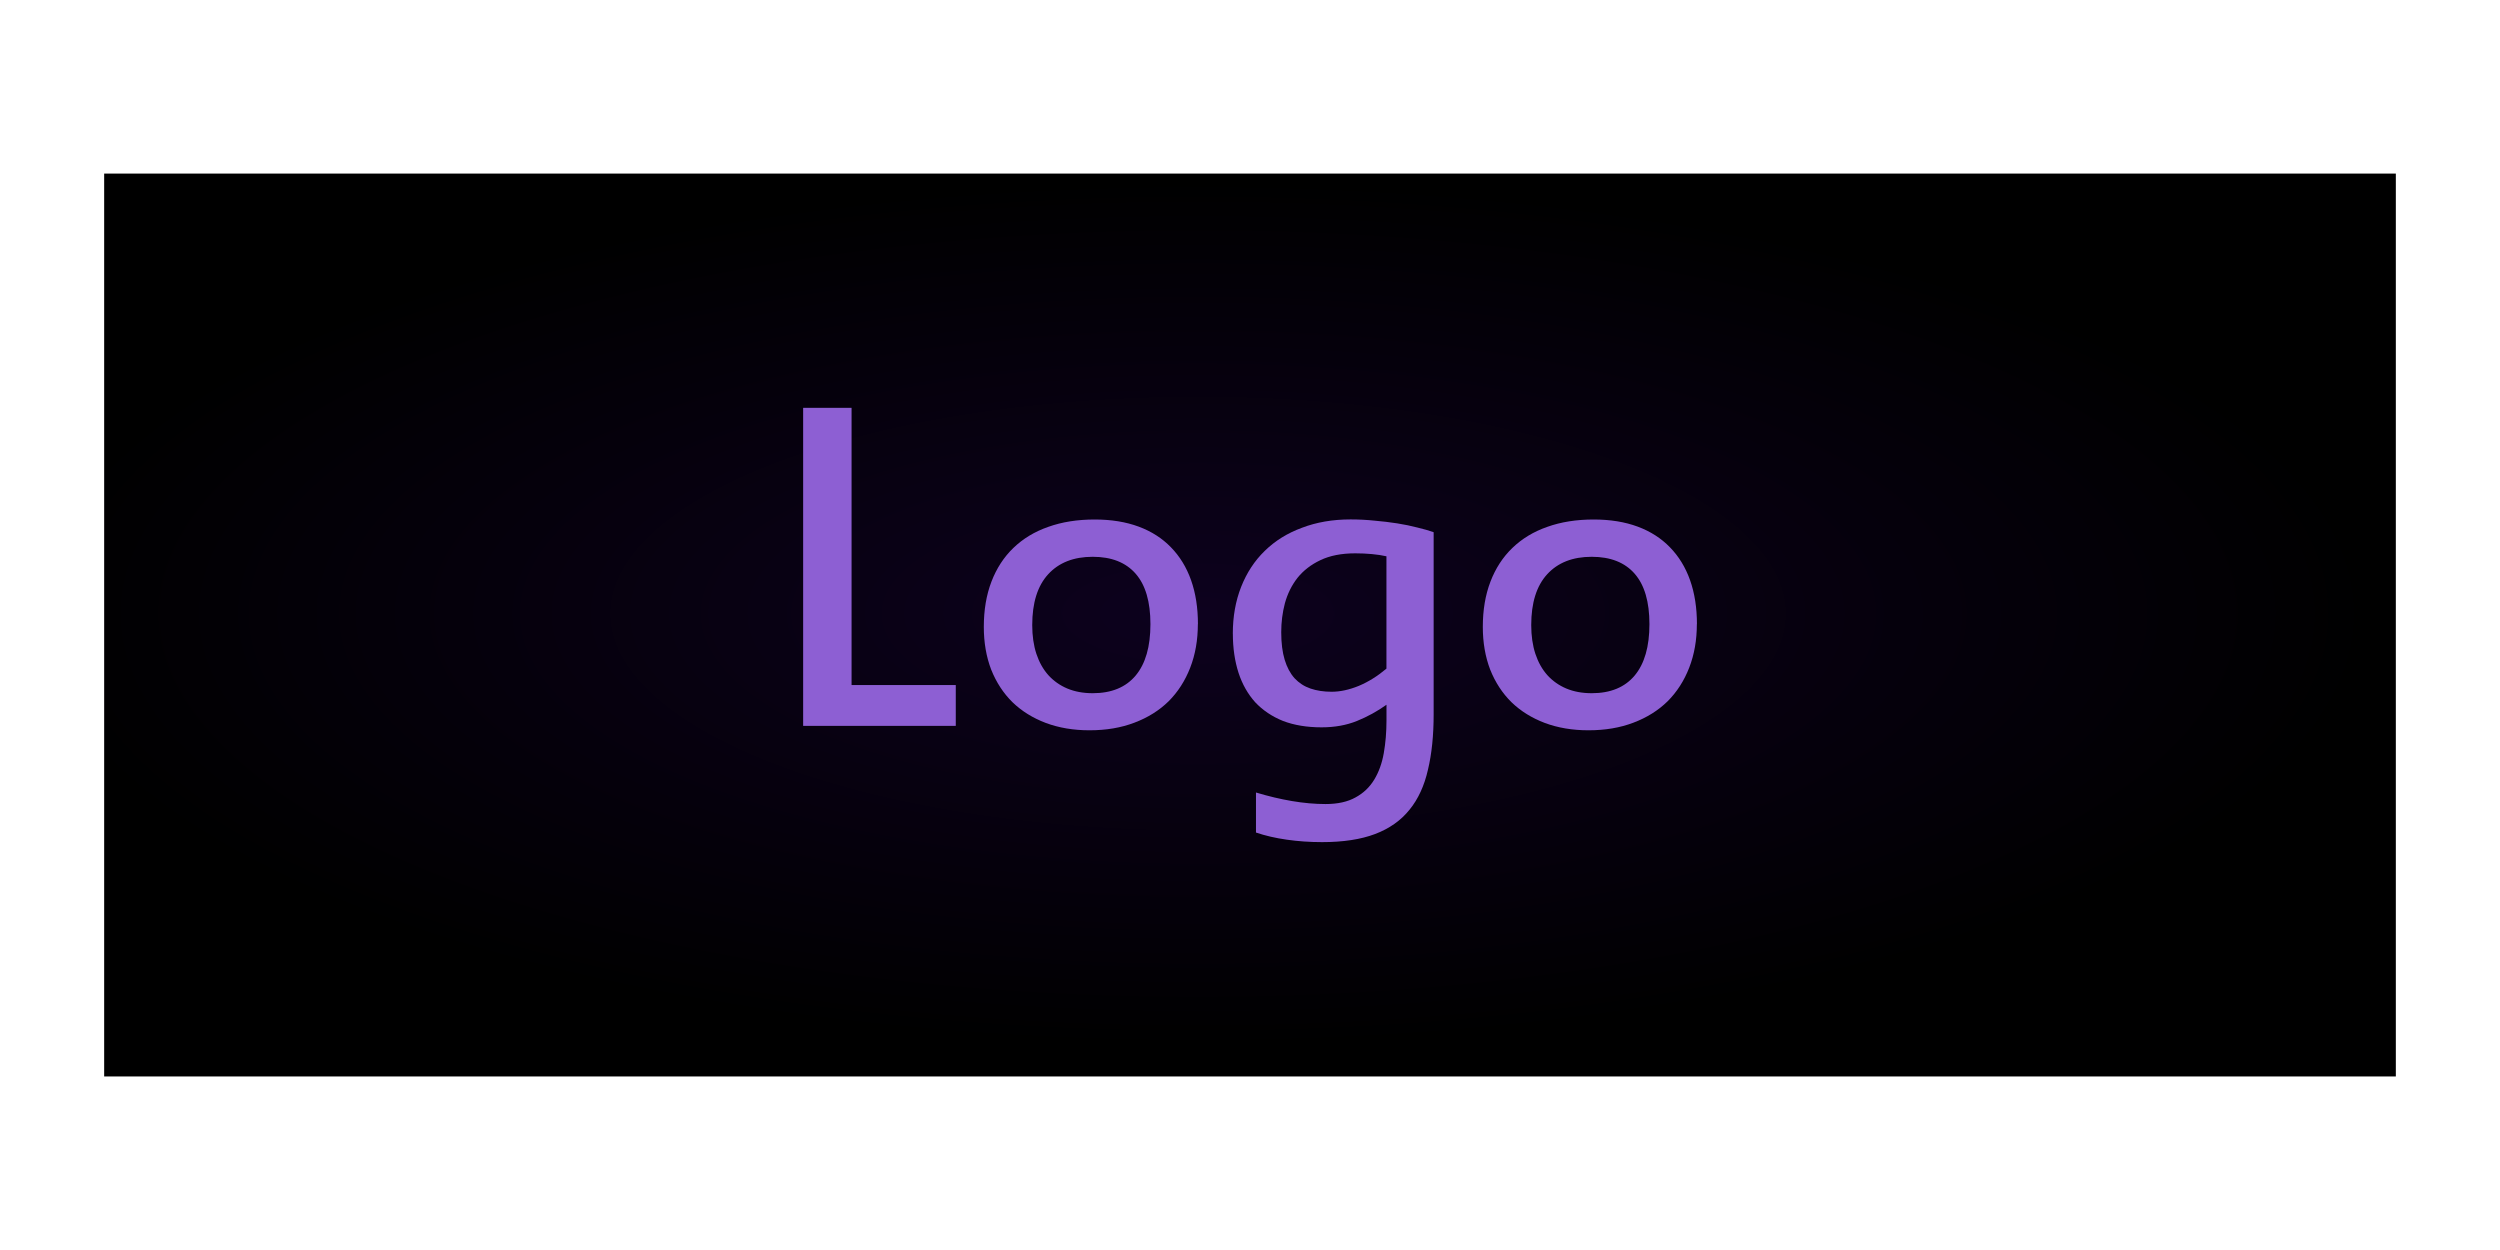
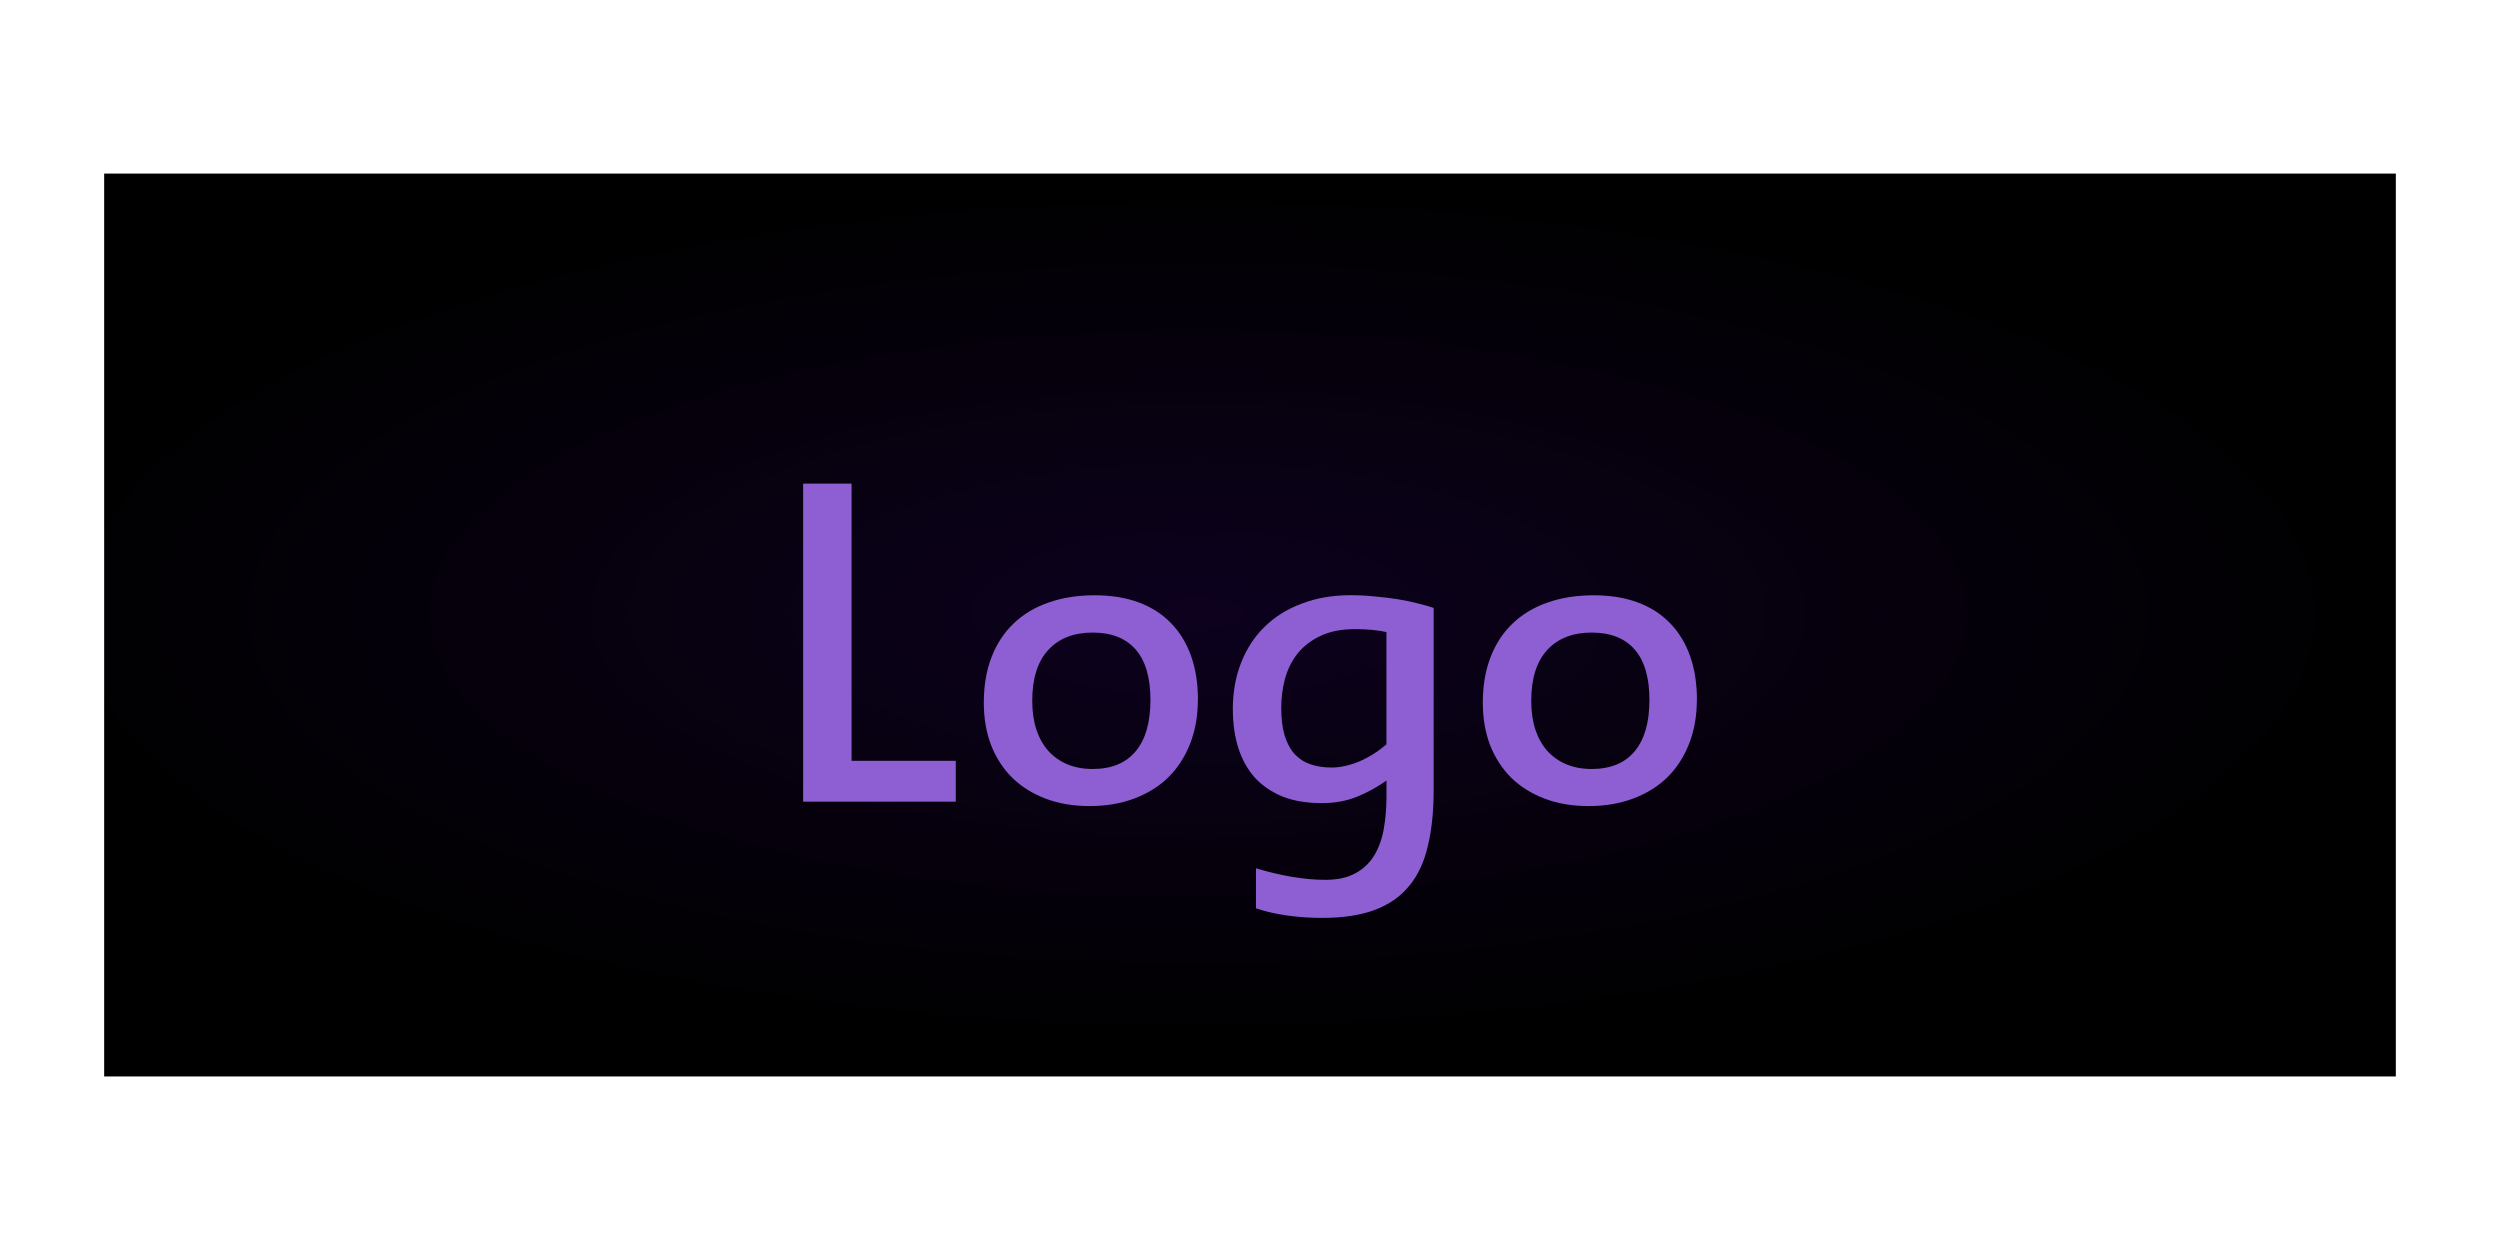
<svg xmlns="http://www.w3.org/2000/svg" xmlns:xlink="http://www.w3.org/1999/xlink" width="60" height="30" viewBox="0 0 60 30" id="svg2" version="1.1">
  <defs id="defs4">
    <linearGradient id="linearGradient5613">
      <stop id="stop5615" offset="0" style="stop-color:#0d011e;stop-opacity:1" />
      <stop id="stop5617" offset="1" style="stop-color:#000000;stop-opacity:1" />
    </linearGradient>
    <radialGradient xlink:href="#linearGradient5613" id="radialGradient5497-4" cx="30.079" cy="1018.994" fx="30.079" fy="1018.994" r="22.455" gradientTransform="matrix(1.256699,-5.859816e-8,-1.1509721e-7,0.463453,-9.046593,564.8329)" gradientUnits="userSpaceOnUse" />
    <pattern y="0" x="0" height="6" width="6" patternUnits="userSpaceOnUse" id="EMFhbasepattern" />
    <pattern y="0" x="0" height="6" width="6" patternUnits="userSpaceOnUse" id="EMFhbasepattern-8" />
  </defs>
  <g id="layer1" transform="translate(0,-1022.362)">
    <text xml:space="preserve" style="font-style:normal;font-weight:normal;line-height:0%;font-family:sans-serif;letter-spacing:0px;word-spacing:0px;opacity:0.1;fill:#ececec;fill-opacity:1;stroke:none;stroke-width:1px;stroke-linecap:butt;stroke-linejoin:miter;stroke-opacity:1" x="-64.374" y="823.298" id="text6116-5" transform="scale(1.011287,0.9888387)">
      <tspan id="tspan6118-8" x="-64.374" y="823.298" style="font-style:normal;font-variant:normal;font-weight:normal;font-stretch:normal;font-size:7.331px;line-height:1.25;font-family:Digital;-inkscape-font-specification:Digital;fill:#ececec">8888888888888888888888888888888888888888888888888888888888888888888888888</tspan>
    </text>
    <g id="g5160">
      <path style="opacity:1;fill:url(#radialGradient5497-4);fill-opacity:1;stroke:none;stroke-width:1.457;stroke-linecap:round;stroke-linejoin:round;stroke-miterlimit:4;stroke-dasharray:none;stroke-dashoffset:0;stroke-opacity:1" d="m 2.5,1048.197 0,-21.669 55,0 0,21.669 z" id="rect5489-1" />
      <flowRoot xml:space="preserve" id="flowRoot4249" style="font-style:normal;font-variant:normal;font-weight:normal;font-stretch:normal;line-height:0.01%;font-family:'Estrangelo Edessa';-inkscape-font-specification:'Estrangelo Edessa, Normal';text-align:start;letter-spacing:0px;word-spacing:0px;writing-mode:lr-tb;text-anchor:start;fill:#000000;fill-opacity:1;stroke:none;stroke-width:1px;stroke-linecap:butt;stroke-linejoin:miter;stroke-opacity:1">
        <flowRegion id="flowRegion4251">
          <rect id="rect4253" width="60.913" height="241.761" x="-66.21" y="-78.584" />
        </flowRegion>
        <flowPara id="flowPara4255" style="font-size:15px;line-height:1"> </flowPara>
      </flowRoot>
      <text xml:space="preserve" style="font-style:normal;font-weight:normal;font-size:12.08px;line-height:1.25;font-family:sans-serif;letter-spacing:0px;word-spacing:0px;fill:#8d5fd3;fill-opacity:1;stroke:none;stroke-width:0.302" x="19.978" y="1063.628" id="text835">
        <tspan id="tspan833" x="19.978" y="1063.628" style="font-style:normal;font-variant:normal;font-weight:normal;font-stretch:normal;font-family:'Estrangelo Edessa';-inkscape-font-specification:'Estrangelo Edessa';fill:#8d5fd3;fill-opacity:1;stroke-width:0.302">Logo</tspan>
      </text>
-       <g aria-label="Logo" style="font-style:normal;font-weight:normal;font-size:12.08px;line-height:1.25;font-family:sans-serif;letter-spacing:0px;word-spacing:0px;fill:#8d5fd3;fill-opacity:1;stroke:none;stroke-width:0.302" id="text835-7" transform="translate(47.19153,10.065)">
+       <g aria-label="Logo" style="font-style:normal;font-weight:normal;font-size:12.08px;line-height:1.25;font-family:sans-serif;letter-spacing:0px;word-spacing:0px;fill:#8d5fd3;fill-opacity:1;stroke:none;stroke-width:0.302" id="text835-7" transform="translate(47.19153,11.8837)">
        <path d="m -24.253,1029.718 h -3.663 v -7.633 h 1.162 v 6.653 h 2.501 z" style="font-style:normal;font-variant:normal;font-weight:normal;font-stretch:normal;font-family:'Estrangelo Edessa';-inkscape-font-specification:'Estrangelo Edessa';fill:#8d5fd3;fill-opacity:1;stroke-width:0.302" id="path4523" />
        <path d="m -19.581,1027.276 c 0,-0.535 -0.118,-0.938 -0.354,-1.209 -0.236,-0.271 -0.58,-0.407 -1.032,-0.407 -0.456,0 -0.812,0.14 -1.068,0.419 -0.256,0.279 -0.383,0.686 -0.383,1.221 0,0.256 0.033,0.486 0.1,0.69 0.067,0.201 0.163,0.372 0.289,0.513 0.126,0.138 0.277,0.244 0.454,0.319 0.181,0.075 0.383,0.112 0.608,0.112 0.452,0 0.796,-0.142 1.032,-0.425 0.236,-0.283 0.354,-0.694 0.354,-1.233 z m 1.138,0 c 0,0.382 -0.061,0.73 -0.183,1.044 -0.122,0.315 -0.295,0.584 -0.519,0.808 -0.224,0.22 -0.497,0.391 -0.82,0.513 -0.319,0.122 -0.678,0.183 -1.079,0.183 -0.385,0 -0.735,-0.059 -1.05,-0.177 -0.311,-0.118 -0.576,-0.283 -0.796,-0.495 -0.22,-0.216 -0.391,-0.478 -0.513,-0.784 -0.118,-0.307 -0.177,-0.649 -0.177,-1.026 0,-0.405 0.061,-0.767 0.183,-1.085 0.122,-0.319 0.297,-0.588 0.525,-0.808 0.232,-0.224 0.511,-0.393 0.838,-0.507 0.33,-0.118 0.702,-0.177 1.115,-0.177 0.397,0 0.749,0.057 1.056,0.171 0.307,0.114 0.564,0.279 0.773,0.495 0.212,0.216 0.374,0.48 0.484,0.79 0.11,0.311 0.165,0.663 0.165,1.056 z" style="font-style:normal;font-variant:normal;font-weight:normal;font-stretch:normal;font-family:'Estrangelo Edessa';-inkscape-font-specification:'Estrangelo Edessa';fill:#8d5fd3;fill-opacity:1;stroke-width:0.302" id="path4525" />
        <path d="m -16.442,1027.471 c 0,0.26 0.028,0.48 0.083,0.661 0.055,0.181 0.134,0.328 0.236,0.442 0.106,0.114 0.234,0.197 0.383,0.248 0.149,0.051 0.319,0.077 0.507,0.077 0.204,0 0.423,-0.047 0.655,-0.142 0.232,-0.098 0.452,-0.236 0.661,-0.413 v -2.696 c -0.102,-0.023 -0.218,-0.041 -0.348,-0.053 -0.13,-0.012 -0.263,-0.018 -0.401,-0.018 -0.33,0 -0.61,0.055 -0.838,0.165 -0.224,0.106 -0.407,0.248 -0.549,0.425 -0.138,0.177 -0.238,0.38 -0.301,0.608 -0.059,0.224 -0.088,0.456 -0.088,0.696 z m -1.162,0.035 c 0,-0.413 0.067,-0.788 0.201,-1.127 0.134,-0.338 0.322,-0.625 0.566,-0.861 0.244,-0.24 0.541,-0.425 0.891,-0.554 0.35,-0.134 0.739,-0.201 1.168,-0.201 0.197,0 0.389,0.01 0.578,0.03 0.189,0.016 0.37,0.038 0.543,0.065 0.173,0.027 0.334,0.061 0.484,0.1 0.149,0.035 0.279,0.073 0.389,0.112 v 4.371 c 0,0.503 -0.045,0.946 -0.136,1.327 -0.087,0.385 -0.234,0.706 -0.442,0.961 -0.208,0.26 -0.484,0.454 -0.826,0.584 -0.342,0.13 -0.767,0.195 -1.274,0.195 -0.295,0 -0.578,-0.02 -0.849,-0.059 -0.271,-0.039 -0.517,-0.096 -0.737,-0.171 v -0.961 c 0.299,0.09 0.588,0.159 0.867,0.206 0.279,0.047 0.547,0.071 0.802,0.071 0.291,0 0.531,-0.053 0.72,-0.159 0.189,-0.102 0.338,-0.244 0.448,-0.425 0.11,-0.181 0.187,-0.393 0.23,-0.637 0.043,-0.244 0.065,-0.505 0.065,-0.784 v -0.378 c -0.22,0.157 -0.456,0.287 -0.708,0.389 -0.252,0.102 -0.535,0.153 -0.849,0.153 -0.35,0 -0.659,-0.051 -0.926,-0.153 -0.263,-0.106 -0.486,-0.256 -0.667,-0.448 -0.177,-0.197 -0.311,-0.432 -0.401,-0.708 -0.09,-0.279 -0.136,-0.592 -0.136,-0.938 z" style="font-style:normal;font-variant:normal;font-weight:normal;font-stretch:normal;font-family:'Estrangelo Edessa';-inkscape-font-specification:'Estrangelo Edessa';fill:#8d5fd3;fill-opacity:1;stroke-width:0.302" id="path4527" />
        <path d="m -7.605,1027.276 c 0,-0.535 -0.118,-0.938 -0.354,-1.209 -0.236,-0.271 -0.58,-0.407 -1.032,-0.407 -0.456,0 -0.812,0.14 -1.068,0.419 -0.256,0.279 -0.383,0.686 -0.383,1.221 0,0.256 0.033,0.486 0.1,0.69 0.067,0.201 0.163,0.372 0.289,0.513 0.126,0.138 0.277,0.244 0.454,0.319 0.181,0.075 0.383,0.112 0.608,0.112 0.452,0 0.796,-0.142 1.032,-0.425 0.236,-0.283 0.354,-0.694 0.354,-1.233 z m 1.138,0 c 0,0.382 -0.061,0.73 -0.183,1.044 -0.122,0.315 -0.295,0.584 -0.519,0.808 -0.224,0.22 -0.497,0.391 -0.82,0.513 -0.319,0.122 -0.678,0.183 -1.079,0.183 -0.385,0 -0.735,-0.059 -1.05,-0.177 -0.311,-0.118 -0.576,-0.283 -0.796,-0.495 -0.22,-0.216 -0.391,-0.478 -0.513,-0.784 -0.118,-0.307 -0.177,-0.649 -0.177,-1.026 0,-0.405 0.061,-0.767 0.183,-1.085 0.122,-0.319 0.297,-0.588 0.525,-0.808 0.232,-0.224 0.511,-0.393 0.838,-0.507 0.33,-0.118 0.702,-0.177 1.115,-0.177 0.397,0 0.749,0.057 1.056,0.171 0.307,0.114 0.564,0.279 0.773,0.495 0.212,0.216 0.374,0.48 0.484,0.79 0.11,0.311 0.165,0.663 0.165,1.056 z" style="font-style:normal;font-variant:normal;font-weight:normal;font-stretch:normal;font-family:'Estrangelo Edessa';-inkscape-font-specification:'Estrangelo Edessa';fill:#8d5fd3;fill-opacity:1;stroke-width:0.302" id="path4529" />
      </g>
    </g>
  </g>
</svg>
